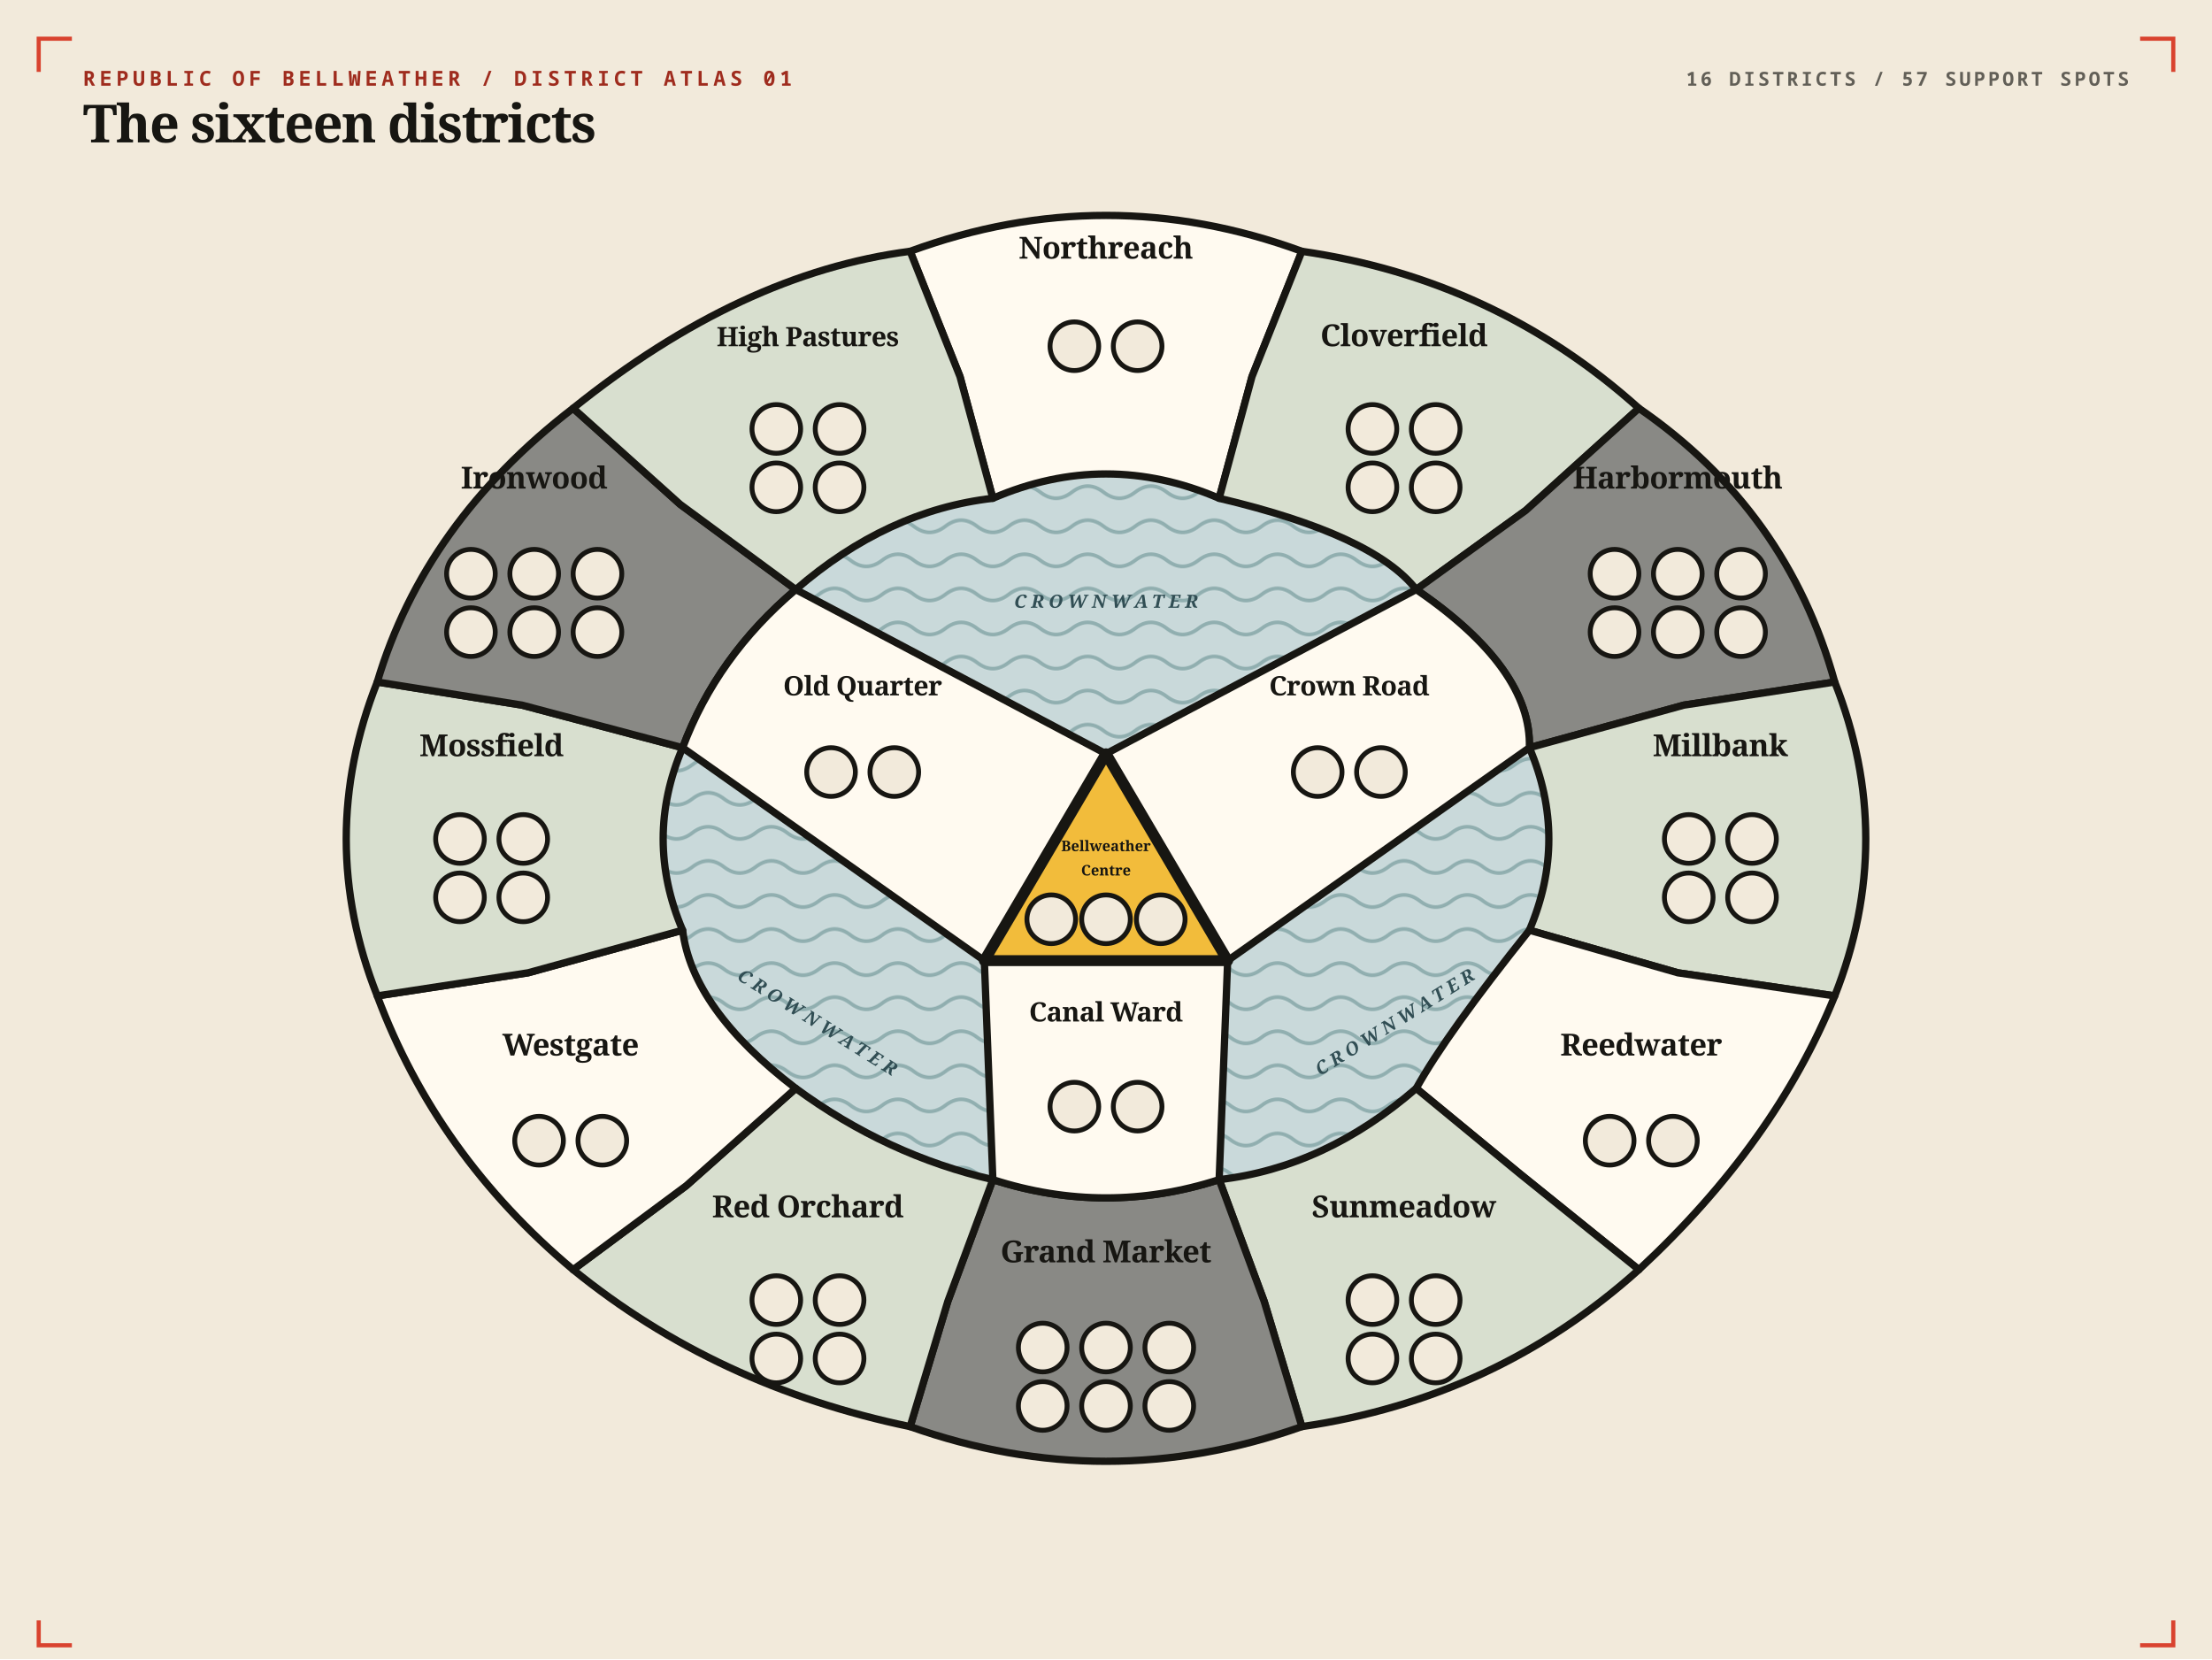
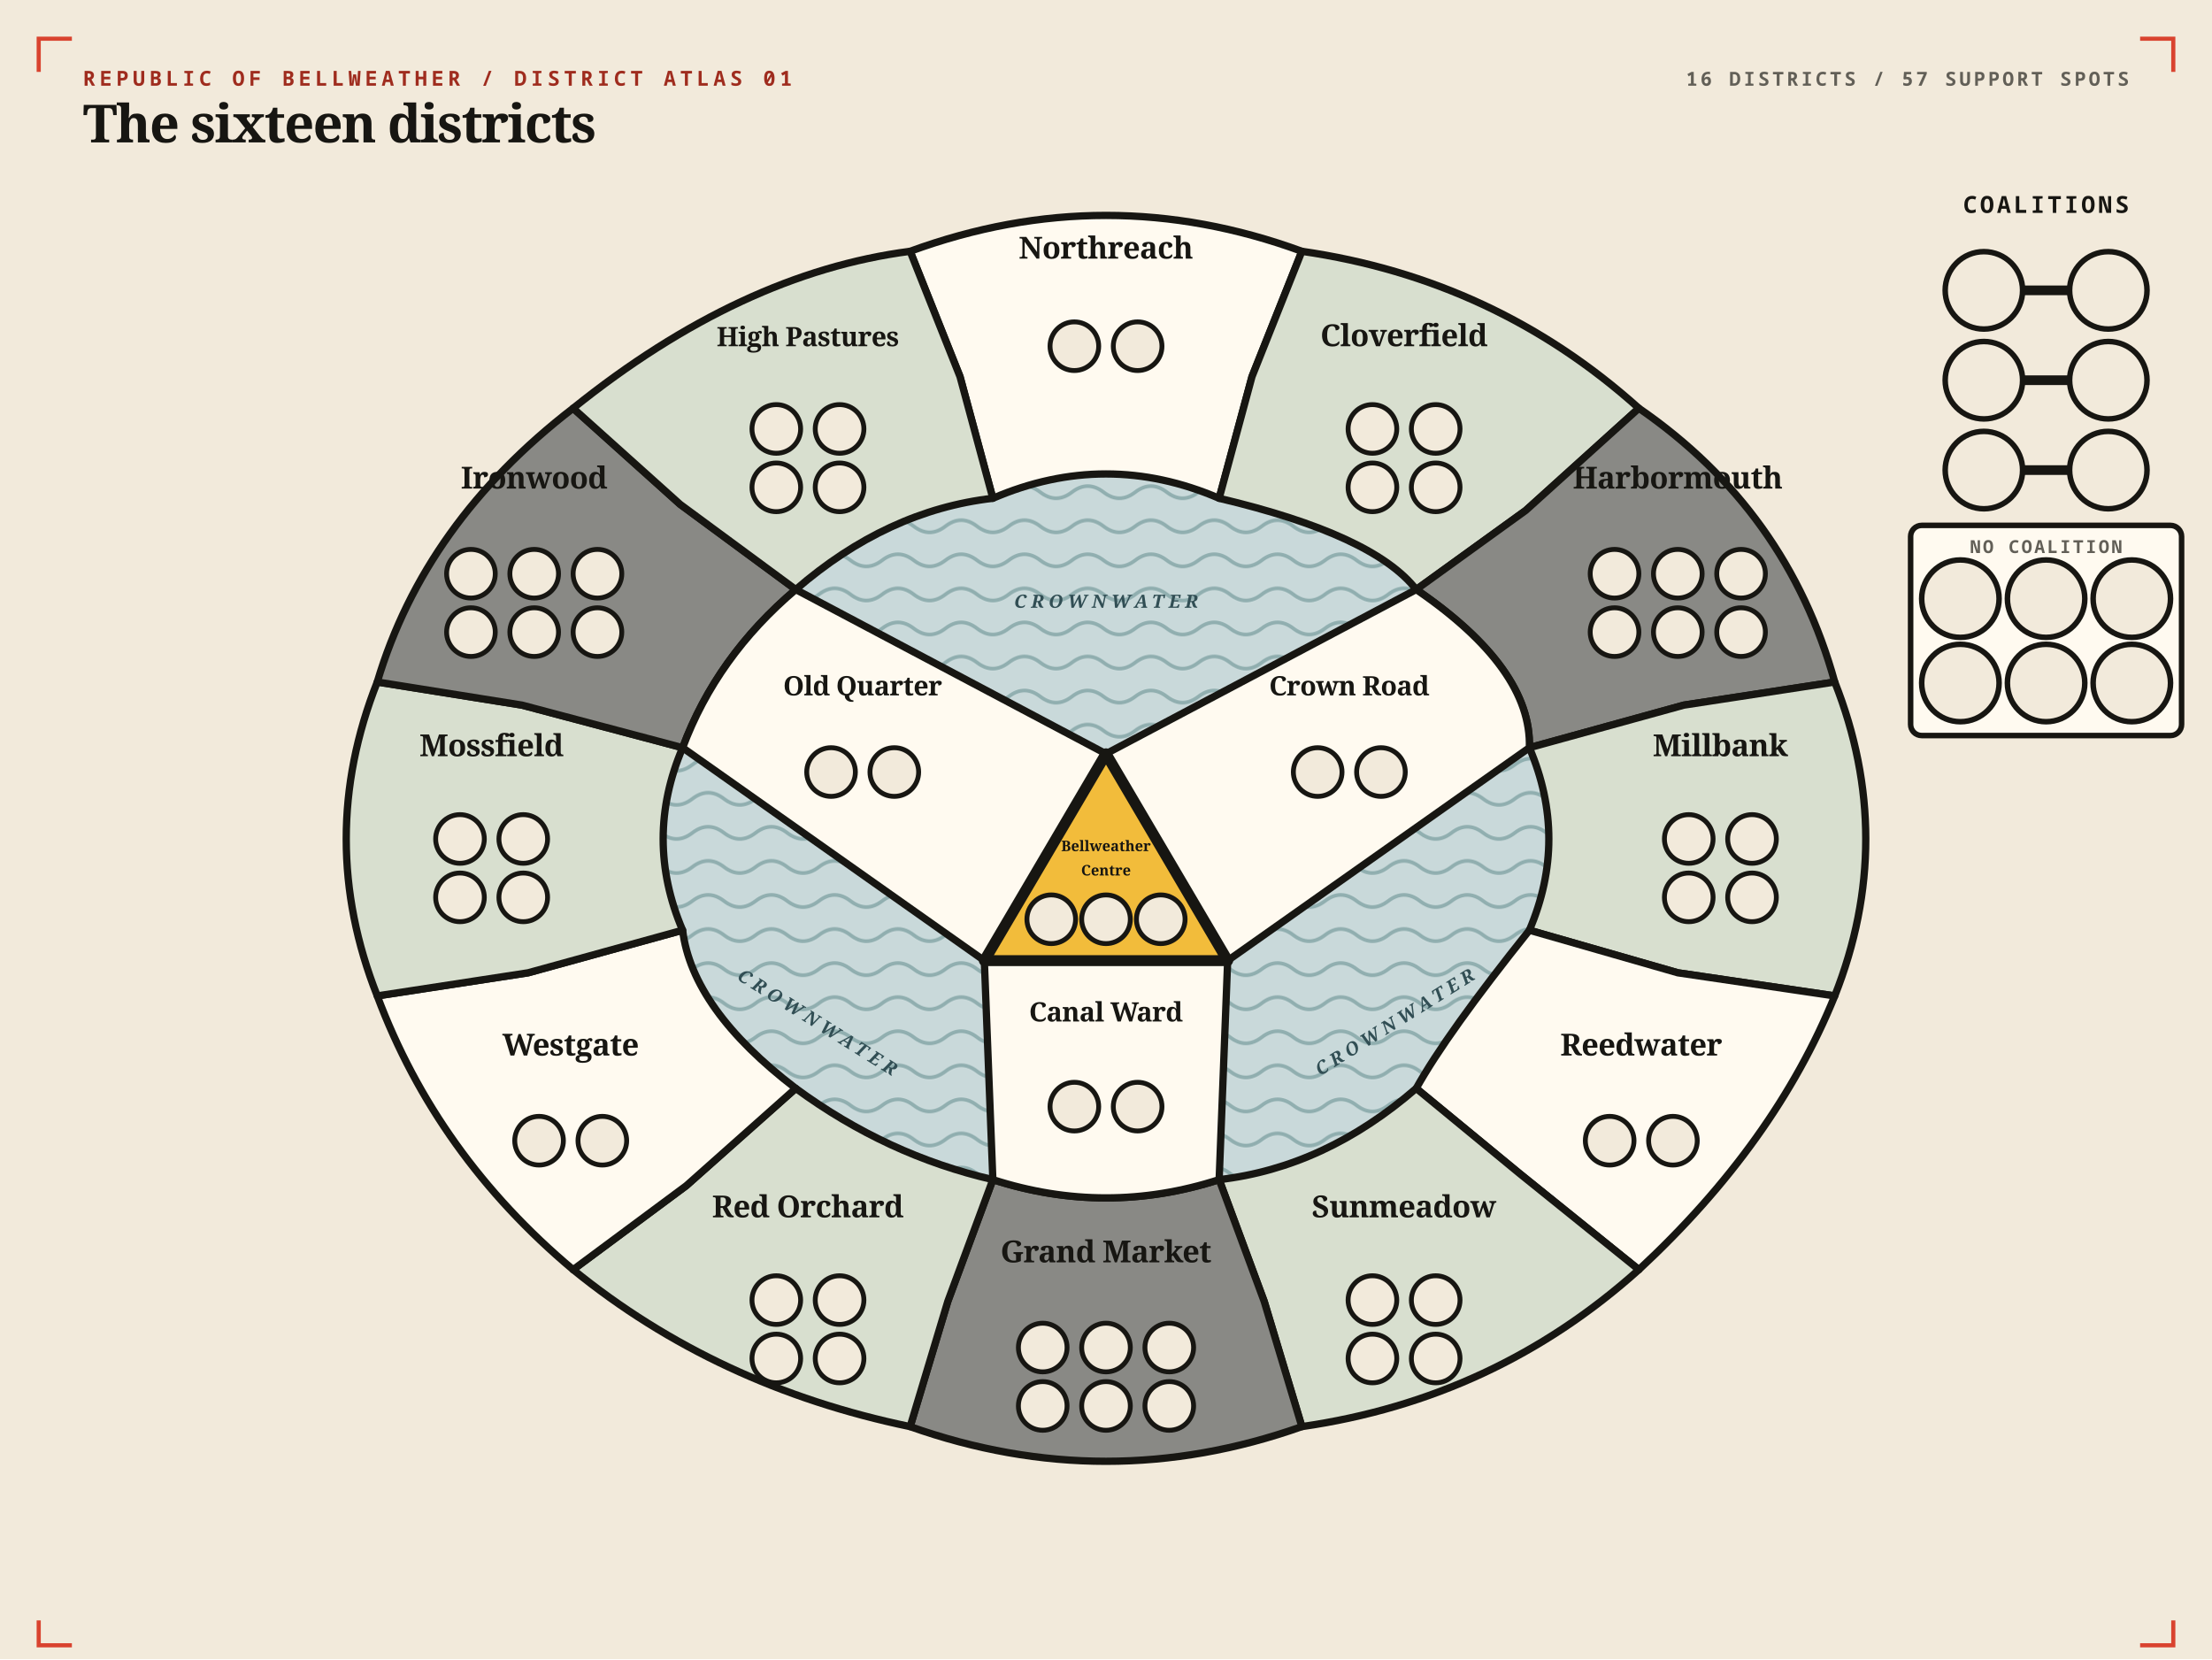
<svg xmlns="http://www.w3.org/2000/svg" width="396mm" height="297mm" viewBox="0 0 1600 1200" role="img" aria-labelledby="title description">
  <defs>
    <pattern id="water" width="52" height="28" patternUnits="userSpaceOnUse">
      <rect width="52" height="28" fill="#c9d9da" />
      <path d="M-8 17Q5 7 18 17T44 17T70 17" fill="none" stroke="#91afb0" stroke-width="3" />
    </pattern>
    <g id="support-spot">
      <circle r="20" fill="#f2eadb" stroke="#171612" stroke-width="4" />
    </g>
  </defs>
  <style>
    .paper { fill: #f2eadb; }
    .district { stroke: #171612; stroke-linejoin: round; stroke-width: 6; }
    .district-two { fill: #fffaf0; }
    .district-four { fill: #d8dfcf; }
    .district-six { fill: #898985; }
    .district-center { fill: #f2bc3b; stroke-width: 9; }
    .region-name { fill: #171612; font: 900 25px "Noto Serif", serif; letter-spacing: -0.4px; text-anchor: middle; }
    .region-name-small { font-size: 22px; }
    .region-name-centre { font-size: 12px; letter-spacing: 0; }
    .heading { fill: #171612; font: 900 38px "Noto Serif", serif; letter-spacing: -1px; }
    .eyebrow { fill: #9f2c1e; font: 900 15px "Noto Sans Mono", monospace; letter-spacing: 3px; }
    .map-note { fill: #625f57; font: 900 14px "Noto Sans Mono", monospace; letter-spacing: 2px; }
    .water-label { fill: #314e54; font: italic 900 15px "Noto Serif", serif; letter-spacing: 4px; text-anchor: middle; }
+     .coalition-tracker-frame { fill: #fffaf0; stroke: #171612; stroke-width: 4; }
+     .coalition-tracker-title { fill: #171612; font: 900 17px "Noto Sans Mono", monospace; letter-spacing: 2px; text-anchor: middle; }
+     .coalition-pair-line { stroke: #171612; stroke-width: 7; }
+     .coalition-token-well { fill: #f2eadb; stroke: #171612; stroke-width: 4; }
+     .coalition-reserve-label { fill: #625f57; font: 900 13px "Noto Sans Mono", monospace; letter-spacing: 1.5px; text-anchor: middle; text-transform: uppercase; }
    .registration { fill: none; stroke: #d9432f; stroke-width: 3; }
  </style>
  <rect class="paper" width="1600" height="1200" />
  <path class="registration" d="M28 52V28h24 M1548 28h24v24 M28 1172v18h24 M1548 1190h24v-18" />
  <text class="eyebrow" x="60" y="62">REPUBLIC OF BELLWEATHER / DISTRICT ATLAS 01</text>
  <text class="heading" x="60" y="103">The sixteen districts</text>
  <text class="map-note" x="1540" y="62" text-anchor="end">16 DISTRICTS / 57 SUPPORT SPOTS</text>
+   <g aria-label="Coalitions summary tracker">
+     <text class="coalition-tracker-title" x="1480" y="154">COALITIONS</text>
+     <g aria-label="Coalition pair">
+       <path class="coalition-pair-line" d="M1463 210H1497" />
+       <circle class="coalition-token-well" cx="1435" cy="210" r="28" />
+       <circle class="coalition-token-well" cx="1525" cy="210" r="28" />
+     </g>
+     <g aria-label="Coalition pair">
+       <path class="coalition-pair-line" d="M1463 275H1497" />
+       <circle class="coalition-token-well" cx="1435" cy="275" r="28" />
+       <circle class="coalition-token-well" cx="1525" cy="275" r="28" />
+     </g>
+     <g aria-label="Coalition pair">
+       <path class="coalition-pair-line" d="M1463 340H1497" />
+       <circle class="coalition-token-well" cx="1435" cy="340" r="28" />
+       <circle class="coalition-token-well" cx="1525" cy="340" r="28" />
+     </g>
+     <g aria-label="No coalition reserve">
+       <rect class="coalition-tracker-frame" x="1382" y="380" width="196" height="152" rx="8" />
+       <text class="coalition-reserve-label" x="1480" y="400">NO COALITION</text>
+       <circle class="coalition-token-well" cx="1418" cy="433" r="28" />
+       <circle class="coalition-token-well" cx="1480" cy="433" r="28" />
+       <circle class="coalition-token-well" cx="1542" cy="433" r="28" />
+       <circle class="coalition-token-well" cx="1418" cy="494" r="28" />
+       <circle class="coalition-token-well" cx="1480" cy="494" r="28" />
+       <circle class="coalition-token-well" cx="1542" cy="494" r="28" />
+     </g>
+   </g>
  <g class="map-art" transform="translate(96 70) scale(.88)">
    <ellipse cx="800" cy="610" rx="375" ry="305" fill="url(#water)" stroke="#171612" stroke-width="5" />
    <g aria-label="Outer ring districts">
      <path class="district district-two" aria-label="Northreach district, capacity 2" d="M639 127Q800 68 961 127L920 230L893 330Q800 290 707 330L680 230Z" />
      <path class="district district-four" aria-label="Cloverfield district, capacity 4" d="M961 127Q1120 150 1238 256L1145 340L1055 405Q1020 360 893 330L920 230Z" />
      <path class="district district-six" aria-label="Harbormouth district, capacity 6" d="M1238 256Q1360 340 1399 481L1275 500L1148 535Q1150 470 1055 405L1145 340Z" />
      <path class="district district-four" aria-label="Millbank district, capacity 4" d="M1399 481Q1450 610 1399 739L1270 720L1148 685Q1180 610 1148 535L1275 500Z" />
      <path class="district district-two" aria-label="Reedwater district, capacity 2" d="M1399 739Q1350 860 1238 964L1140 885L1055 815Q1080 770 1148 685L1270 720Z" />
      <path class="district district-four" aria-label="Sunmeadow district, capacity 4" d="M1238 964Q1120 1070 961 1093L930 990L893 890Q980 880 1055 815L1140 885Z" />
      <path class="district district-six" aria-label="Grand Market district, capacity 6" d="M961 1093Q800 1150 639 1093L670 990L707 890Q800 920 893 890L930 990Z" />
      <path class="district district-four" aria-label="Red Orchard district, capacity 4" d="M639 1093Q480 1060 362 964L455 895L545 815Q620 870 707 890L670 990Z" />
      <path class="district district-two" aria-label="Westgate district, capacity 2" d="M362 964Q250 870 201 739L325 720L452 685Q460 750 545 815L455 895Z" />
      <path class="district district-four" aria-label="Mossfield district, capacity 4" d="M201 739Q150 610 201 481L320 500L452 535Q420 610 452 685L325 720Z" />
      <path class="district district-six" aria-label="Ironwood district, capacity 6" d="M201 481Q240 350 362 256L450 335L545 405Q480 460 452 535L320 500Z" />
      <path class="district district-four" aria-label="High Pastures district, capacity 4" d="M362 256Q500 145 639 127L680 230L707 330Q620 340 545 405L450 335Z" />
    </g>
    <g aria-label="Inner city-spoke districts">
      <path class="district district-two" aria-label="Crown Road district, capacity 2" d="M1055 405Q1150 470 1148 535L900 710L800 540Z" />
      <path class="district district-two" aria-label="Canal Ward district, capacity 2" d="M707 890Q800 920 893 890L900 710H700Z" />
      <path class="district district-two" aria-label="Old Quarter district, capacity 2" d="M452 535Q480 460 545 405L800 540L700 710Z" />
      <path class="district district-center" aria-label="Bellweather Centre district, capacity 3" d="M800 540L900 710H700Z" />
    </g>
    <g aria-hidden="true">
      <text class="water-label" x="800" y="420">CROWNWATER</text>
      <text class="water-label" x="1040" y="765" transform="rotate(-32 1040 765)">CROWNWATER</text>
      <text class="water-label" x="560" y="765" transform="rotate(32 560 765)">CROWNWATER</text>
    </g>
    <g aria-label="District labels and Support spots">
      <g aria-label="Northreach, 2 Support spots">
        <text class="region-name" x="800" y="133">Northreach</text>
        <use href="#support-spot" x="774" y="205" />
        <use href="#support-spot" x="826" y="205" />
      </g>
      <g aria-label="Cloverfield, 4 Support spots">
        <text class="region-name" x="1045" y="205">Cloverfield</text>
        <use href="#support-spot" x="1019" y="273" />
        <use href="#support-spot" x="1071" y="273" />
        <use href="#support-spot" x="1019" y="321" />
        <use href="#support-spot" x="1071" y="321" />
      </g>
      <g aria-label="Harbormouth, 6 Support spots">
        <text class="region-name" x="1270" y="322">Harbormouth</text>
        <use href="#support-spot" x="1218" y="392" />
        <use href="#support-spot" x="1270" y="392" />
        <use href="#support-spot" x="1322" y="392" />
        <use href="#support-spot" x="1218" y="440" />
        <use href="#support-spot" x="1270" y="440" />
        <use href="#support-spot" x="1322" y="440" />
      </g>
      <g aria-label="Millbank, 4 Support spots">
        <text class="region-name" x="1305" y="542">Millbank</text>
        <use href="#support-spot" x="1279" y="610" />
        <use href="#support-spot" x="1331" y="610" />
        <use href="#support-spot" x="1279" y="658" />
        <use href="#support-spot" x="1331" y="658" />
      </g>
      <g aria-label="Reedwater, 2 Support spots">
        <text class="region-name" x="1240" y="788">Reedwater</text>
        <use href="#support-spot" x="1214" y="858" />
        <use href="#support-spot" x="1266" y="858" />
      </g>
      <g aria-label="Sunmeadow, 4 Support spots">
        <text class="region-name" x="1045" y="921">Sunmeadow</text>
        <use href="#support-spot" x="1019" y="989" />
        <use href="#support-spot" x="1071" y="989" />
        <use href="#support-spot" x="1019" y="1037" />
        <use href="#support-spot" x="1071" y="1037" />
      </g>
      <g aria-label="Grand Market, 6 Support spots">
        <text class="region-name" x="800" y="958">Grand Market</text>
        <use href="#support-spot" x="748" y="1028" />
        <use href="#support-spot" x="800" y="1028" />
        <use href="#support-spot" x="852" y="1028" />
        <use href="#support-spot" x="748" y="1076" />
        <use href="#support-spot" x="800" y="1076" />
        <use href="#support-spot" x="852" y="1076" />
      </g>
      <g aria-label="Red Orchard, 4 Support spots">
        <text class="region-name" x="555" y="921">Red Orchard</text>
        <use href="#support-spot" x="529" y="989" />
        <use href="#support-spot" x="581" y="989" />
        <use href="#support-spot" x="529" y="1037" />
        <use href="#support-spot" x="581" y="1037" />
      </g>
      <g aria-label="Westgate, 2 Support spots">
        <text class="region-name" x="360" y="788">Westgate</text>
        <use href="#support-spot" x="334" y="858" />
        <use href="#support-spot" x="386" y="858" />
      </g>
      <g aria-label="Mossfield, 4 Support spots">
        <text class="region-name" x="295" y="542">Mossfield</text>
        <use href="#support-spot" x="269" y="610" />
        <use href="#support-spot" x="321" y="610" />
        <use href="#support-spot" x="269" y="658" />
        <use href="#support-spot" x="321" y="658" />
      </g>
      <g aria-label="Ironwood, 6 Support spots">
        <text class="region-name" x="330" y="322">Ironwood</text>
        <use href="#support-spot" x="278" y="392" />
        <use href="#support-spot" x="330" y="392" />
        <use href="#support-spot" x="382" y="392" />
        <use href="#support-spot" x="278" y="440" />
        <use href="#support-spot" x="330" y="440" />
        <use href="#support-spot" x="382" y="440" />
      </g>
      <g aria-label="High Pastures, 4 Support spots">
        <text class="region-name region-name-small" x="555" y="205">High Pastures</text>
        <use href="#support-spot" x="529" y="273" />
        <use href="#support-spot" x="581" y="273" />
        <use href="#support-spot" x="529" y="321" />
        <use href="#support-spot" x="581" y="321" />
      </g>
      <g aria-label="Crown Road, 2 Support spots">
        <text class="region-name region-name-small" x="1000" y="492">Crown Road</text>
        <use href="#support-spot" x="974" y="555" />
        <use href="#support-spot" x="1026" y="555" />
      </g>
      <g aria-label="Canal Ward, 2 Support spots">
        <text class="region-name region-name-small" x="800" y="760">Canal Ward</text>
        <use href="#support-spot" x="774" y="830" />
        <use href="#support-spot" x="826" y="830" />
      </g>
      <g aria-label="Old Quarter, 2 Support spots">
        <text class="region-name region-name-small" x="600" y="492">Old Quarter</text>
        <use href="#support-spot" x="574" y="555" />
        <use href="#support-spot" x="626" y="555" />
      </g>
      <g aria-label="Bellweather Centre, 3 Support spots">
        <text class="region-name region-name-centre" x="800" y="620">Bellweather</text>
        <text class="region-name region-name-centre" x="800" y="640">Centre</text>
        <use href="#support-spot" x="755" y="676" />
        <use href="#support-spot" x="800" y="676" />
        <use href="#support-spot" x="845" y="676" />
      </g>
    </g>
  </g>
</svg>
